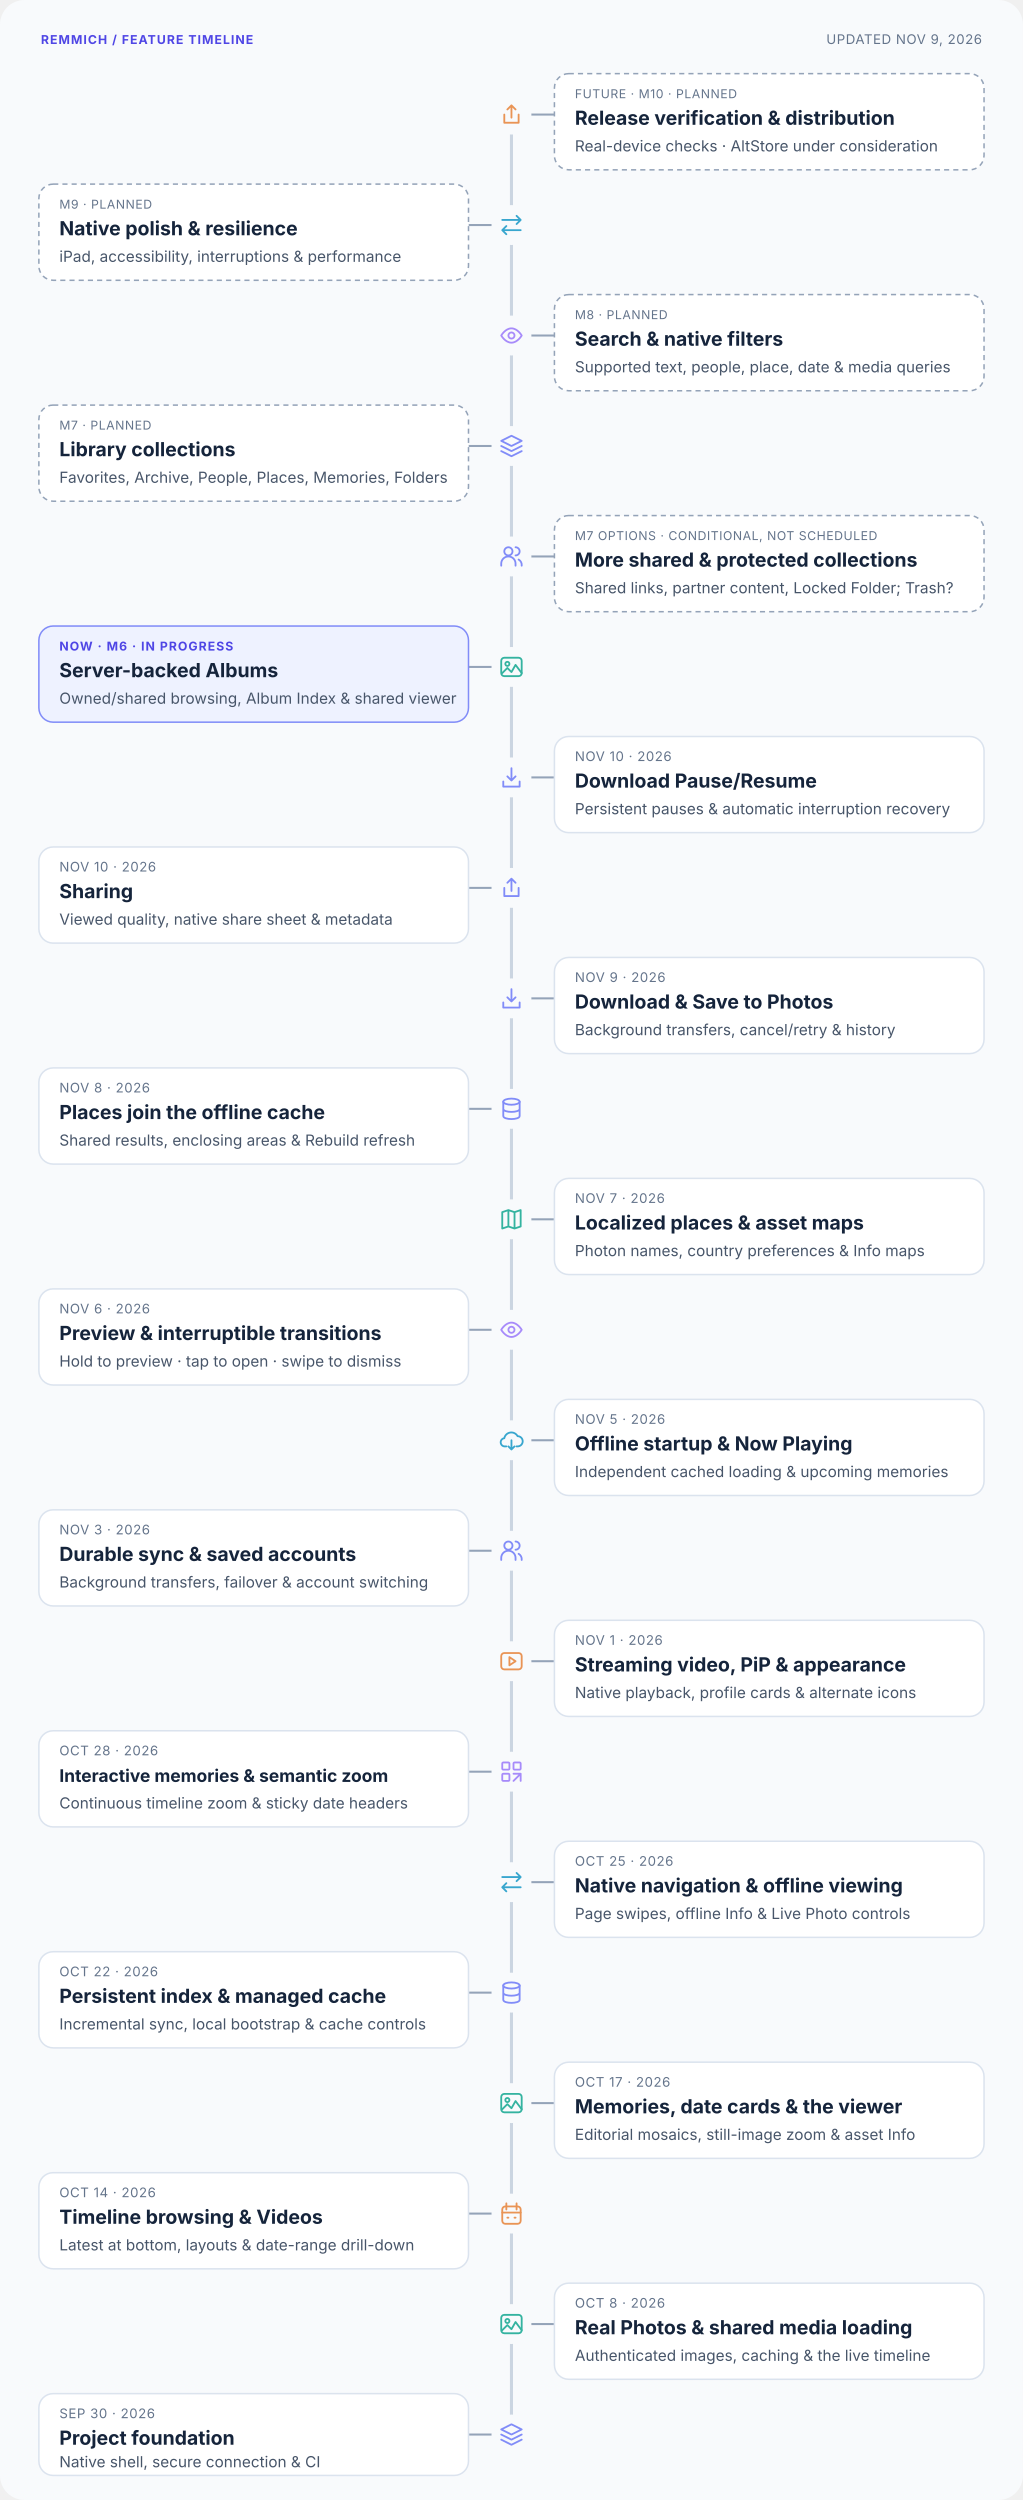
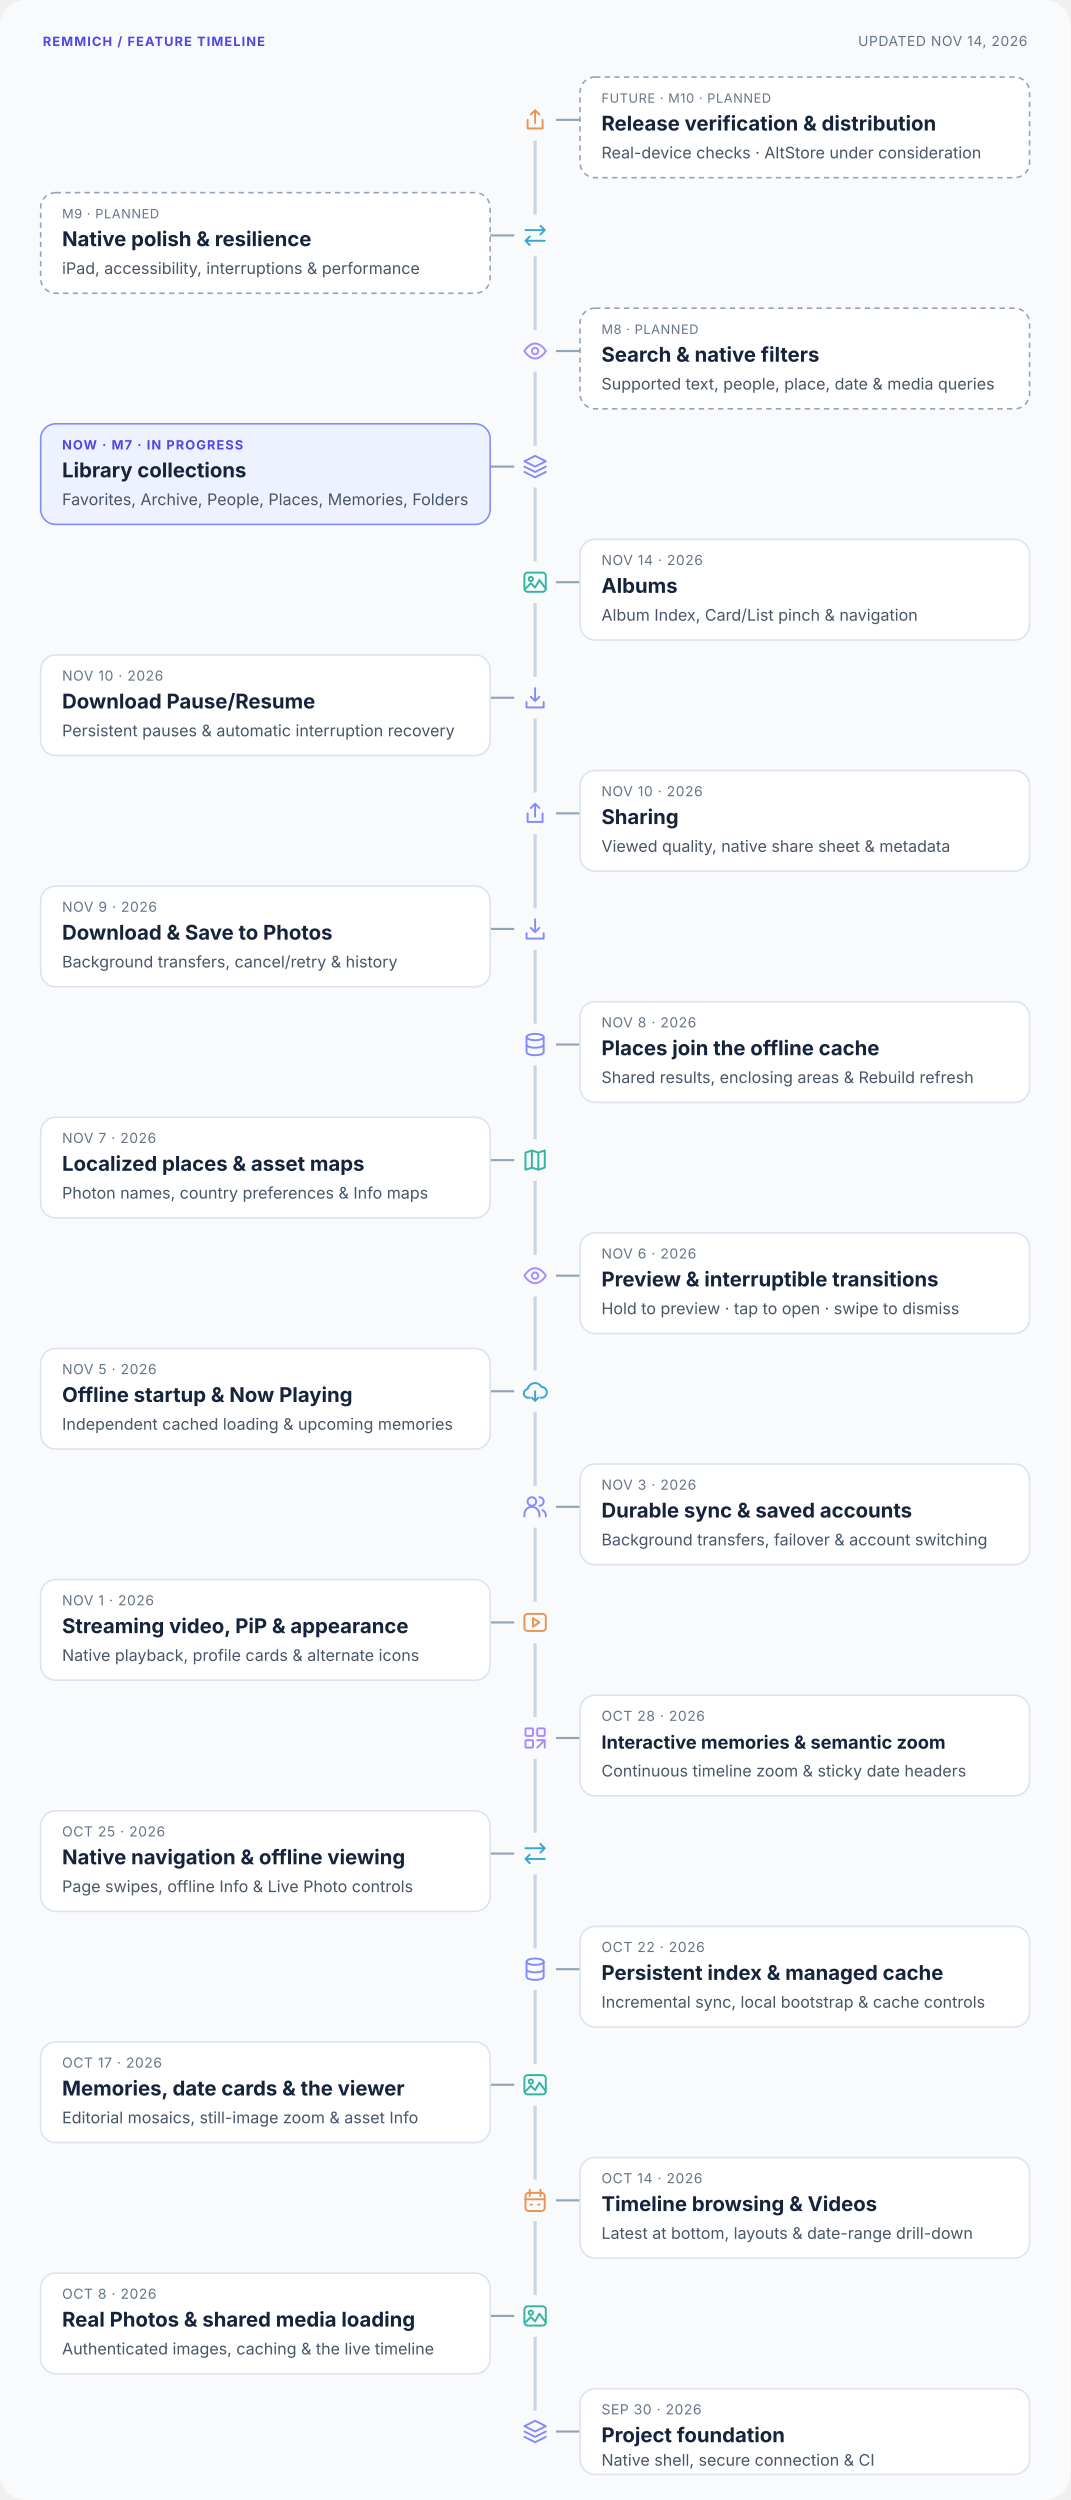
- <svg xmlns="http://www.w3.org/2000/svg" width="1000" height="2444" viewBox="0 0 1000 2444" role="img" aria-labelledby="title desc">
+ <svg xmlns="http://www.w3.org/2000/svg" width="1000" height="2336" viewBox="0 0 1000 2336" role="img" aria-labelledby="title desc">
  <style>
    .bg{fill:#f8fafc}.card{fill:#fff;stroke:#dbe3ee;stroke-width:1.5}.now{fill:#eef2ff;stroke:#818cf8;stroke-width:1.5}
    .spine{fill:none;stroke:#cbd5e1;stroke-width:3}.branch{stroke:#94a3b8;stroke-width:2}.dot{fill:#6366f1;stroke:#f8fafc;stroke-width:5}
    text{font-family:-apple-system,BlinkMacSystemFont,"Segoe UI",sans-serif;fill:#15243b}.date{font-size:13px;fill:#64748b;letter-spacing:.5px}.heading{font-size:19px;font-weight:650}.body{font-size:15px;fill:#475569}.label{font-size:12px;fill:#4f46e5;font-weight:700;letter-spacing:1px}
    @media(prefers-color-scheme:dark){.bg{fill:#0f172a}.card{fill:#172237;stroke:#334155}.now{fill:#23264b;stroke:#818cf8}.spine{stroke:#475569}.branch{stroke:#64748b}.dot{stroke:#0f172a}text{fill:#f1f5f9}.body{fill:#cbd5e1}.date{fill:#94a3b8}.label{fill:#a5b4fc}}
  </style>
  <style>
    .planned{fill:#fff;stroke:#94a3b8;stroke-width:1.5;stroke-dasharray:5 4}.dot{fill:#f8fafc;r:17px}
    .future-heading{font-size:19px;font-weight:650}.future-label{font-size:12px;fill:#64748b;letter-spacing:.5px}
    @media(prefers-color-scheme:dark){.planned{fill:#172237;stroke:#64748b}.dot{fill:#0f172a}.future-label{fill:#94a3b8}}
  </style>
  <defs>
    <g id="export" fill="none" stroke="currentColor" stroke-width="1.8" stroke-linecap="round" stroke-linejoin="round">
      <path d="M12 15V3m-4 4 4-4 4 4M5 12v8h14v-8" />
    </g>
    <g id="download" fill="none" stroke="currentColor" stroke-width="1.8" stroke-linecap="round" stroke-linejoin="round">
      <path d="M12 3v12m-4-4 4 4 4-4M4 16v5h16v-5" />
    </g>
    <g id="cache" fill="none" stroke="currentColor" stroke-width="1.8" stroke-linecap="round" stroke-linejoin="round">
      <ellipse cx="12" cy="5" rx="8" ry="3" />
      <path d="M4 5v14c0 4 16 4 16 0V5M4 12c0 4 16 4 16 0" />
    </g>
    <g id="map" fill="none" stroke="currentColor" stroke-width="1.8" stroke-linecap="round" stroke-linejoin="round">
      <path d="m3 5 6-2 6 2 6-2v16l-6 2-6-2-6 2V5Zm6-2v16m6-14v16" />
    </g>
    <g id="preview" fill="none" stroke="currentColor" stroke-width="1.8" stroke-linecap="round" stroke-linejoin="round">
      <path d="M2 12s4-7 10-7 10 7 10 7-4 7-10 7S2 12 2 12Z" />
      <circle cx="12" cy="12" r="3" />
    </g>
    <g id="offline" fill="none" stroke="currentColor" stroke-width="1.8" stroke-linecap="round" stroke-linejoin="round">
      <path d="M7 18H6a4 4 0 0 1-1-8 7 7 0 0 1 13-2 5 5 0 0 1 0 10h-1M12 12v9m-3-3 3 3 3-3" />
    </g>
    <g id="accounts" fill="none" stroke="currentColor" stroke-width="1.8" stroke-linecap="round" stroke-linejoin="round">
      <circle cx="9" cy="7" r="4" />
      <path d="M2 21v-2a7 7 0 0 1 14 0v2M16 3a4 4 0 0 1 0 8m3 4a6 6 0 0 1 3 6" />
    </g>
    <g id="video" fill="none" stroke="currentColor" stroke-width="1.8" stroke-linecap="round" stroke-linejoin="round">
      <rect x="2" y="4" width="20" height="16" rx="3" />
      <path d="m10 8 6 4-6 4V8Z" />
    </g>
    <g id="zoom" fill="none" stroke="currentColor" stroke-width="1.8" stroke-linecap="round" stroke-linejoin="round">
      <rect x="3" y="3" width="7" height="7" rx="1" />
      <rect x="14" y="3" width="7" height="7" rx="1" />
      <rect x="3" y="14" width="7" height="7" rx="1" />
      <path d="M14 14h7v7m0-7-7 7" />
    </g>
    <g id="navigation" fill="none" stroke="currentColor" stroke-width="1.8" stroke-linecap="round" stroke-linejoin="round">
      <path d="M3 7h18m-4-4 4 4-4 4M21 17H3m4-4-4 4 4 4" />
    </g>
    <g id="photo" fill="none" stroke="currentColor" stroke-width="1.8" stroke-linecap="round" stroke-linejoin="round">
      <rect x="2" y="3" width="20" height="18" rx="3" />
      <circle cx="8" cy="9" r="2" />
      <path d="m3 18 5-5 4 4 4-7 6 8" />
    </g>
    <g id="calendar" fill="none" stroke="currentColor" stroke-width="1.8" stroke-linecap="round" stroke-linejoin="round">
      <rect x="3" y="5" width="18" height="17" rx="3" />
      <path d="M7 2v6m10-6v6M3 11h18m-13 5h1m6 0h1" />
    </g>
    <g id="foundation" fill="none" stroke="currentColor" stroke-width="1.8" stroke-linecap="round" stroke-linejoin="round">
      <path d="m12 2 10 5-10 5L2 7l10-5Zm-10 10 10 5 10-5M2 17l10 5 10-5" />
    </g>
  </defs>
-   <rect class="bg" width="1000" height="2444" rx="24" />
+   <rect class="bg" width="1000" height="2336" rx="24" />
  <text x="40" y="43" class="label">REMMICH / FEATURE TIMELINE</text>
-   <text x="960" y="43" text-anchor="end" class="date">UPDATED NOV 9, 2026</text>
-   <path class="spine" d="M500 112V2380" />
+   <text x="960" y="43" text-anchor="end" class="date">UPDATED NOV 14, 2026</text>
+   <path class="spine" d="M500 112V2272" />
  <path class="branch" d="M500 112H542" />
  <circle class="dot" cx="500" cy="112" r="8" />
  <rect class="planned" x="542" y="72" width="420" height="94" rx="14" />
  <use href="#export" transform="translate(488 100)" style="color:#e99455" />
  <text x="562" y="96" class="future-label">FUTURE · M10 · PLANNED</text>
  <text x="562" y="122" class="future-heading">Release verification &amp; distribution</text>
  <text x="562" y="148" class="body">Real-device checks · AltStore under consideration</text>
  <path class="branch" d="M458 220H500" />
  <circle class="dot" cx="500" cy="220" r="17" />
  <use href="#navigation" transform="translate(488 208)" style="color:#38a6ce" />
  <rect class="planned" x="38" y="180" width="420" height="94" rx="14" />
  <text x="58" y="204" class="future-label">M9 · PLANNED</text>
  <text x="58" y="230" class="future-heading">Native polish &amp; resilience</text>
  <text x="58" y="256" class="body">iPad, accessibility, interruptions &amp; performance</text>
  <path class="branch" d="M500 328H542" />
  <circle class="dot" cx="500" cy="328" r="17" />
  <use href="#preview" transform="translate(488 316)" style="color:#a78bfa" />
  <rect class="planned" x="542" y="288" width="420" height="94" rx="14" />
  <text x="562" y="312" class="future-label">M8 · PLANNED</text>
  <text x="562" y="338" class="future-heading">Search &amp; native filters</text>
  <text x="562" y="364" class="body">Supported text, people, place, date &amp; media queries</text>
  <path class="branch" d="M458 436H500" />
  <circle class="dot" cx="500" cy="436" r="17" />
  <use href="#foundation" transform="translate(488 424)" style="color:#818cf8" />
-   <rect class="planned" x="38" y="396" width="420" height="94" rx="14" />
-   <text x="58" y="420" class="future-label">M7 · PLANNED</text>
+   <rect class="now" x="38" y="396" width="420" height="94" rx="14" />
+   <text x="58" y="420" class="label">NOW · M7 · IN PROGRESS</text>
  <text x="58" y="446" class="future-heading">Library collections</text>
  <text x="58" y="472" class="body">Favorites, Archive, People, Places, Memories, Folders</text>
-   <path class="branch" d="M500 544H542" />
-   <circle class="dot" cx="500" cy="544" r="17" />
-   <use href="#accounts" transform="translate(488 532)" style="color:#818cf8" />
-   <rect class="planned" x="542" y="504" width="420" height="94" rx="14" />
-   <text x="562" y="528" class="future-label">M7 OPTIONS · CONDITIONAL, NOT SCHEDULED</text>
-   <text x="562" y="554" class="future-heading">More shared &amp; protected collections</text>
-   <text x="562" y="580" class="body">Shared links, partner content, Locked Folder; Trash?</text>
-   <path class="branch" d="M458 652H500" />
-   <circle class="dot" cx="500" cy="652" r="17" />
-   <use href="#photo" transform="translate(488 640)" style="color:#34b3a0" />
-   <rect class="now" x="38" y="612" width="420" height="94" rx="14" />
-   <text x="58" y="636" class="label">NOW · M6 · IN PROGRESS</text>
-   <text x="58" y="662" class="future-heading">Server-backed Albums</text>
-   <text x="58" y="688" class="body">Owned/shared browsing, Album Index &amp; shared viewer</text>
-   <path class="branch" d="M500 760H542" />
-   <circle class="dot" cx="500" cy="760" r="17" />
-   <use href="#download" transform="translate(488 748)" style="color:#818cf8" />
-   <rect class="card" x="542" y="720" width="420" height="94" rx="14" />
-   <text x="562" y="744" class="date">NOV 10 · 2026</text>
-   <text x="562" y="770" class="heading">Download Pause/Resume</text>
-   <text x="562" y="796" class="body">Persistent pauses &amp; automatic interruption recovery</text>
-   <path class="branch" d="M458 868H500" />
-   <circle class="dot" cx="500" cy="868" r="17" />
-   <rect class="card" x="38" y="828" width="420" height="94" rx="14" />
-   <use href="#export" transform="translate(488 856)" style="color:#818cf8" />
-   <text x="58" y="852" class="date">NOV 10 · 2026</text>
-   <text x="58" y="878" class="heading">Sharing</text>
-   <text x="58" y="904" class="body">Viewed quality, native share sheet &amp; metadata</text>
-   <path class="branch" d="M500 976H542" />
-   <circle class="dot" cx="500" cy="976" r="17" />
-   <rect class="card" x="542" y="936" width="420" height="94" rx="14" />
-   <use href="#download" transform="translate(488 964)" style="color:#818cf8" />
-   <text x="562" y="960" class="date">NOV 9 · 2026</text>
-   <text x="562" y="986" class="heading">Download &amp; Save to Photos</text>
-   <text x="562" y="1012" class="body">Background transfers, cancel/retry &amp; history</text>
-   <g transform="translate(0 864)">
-     <path class="branch" d="M458 220H500" />
-     <circle class="dot" cx="500" cy="220" r="7" />
-     <rect class="card" x="38" y="180" width="420" height="94" rx="14" />
-     <use href="#cache" transform="translate(488 208)" style="color:#818cf8" />
-     <text x="58" y="204" class="date">NOV 8 · 2026</text>
-     <text x="58" y="230" class="heading">Places join the offline cache</text>
-     <text x="58" y="256" class="body">Shared results, enclosing areas &amp; Rebuild refresh</text>
-     <path class="branch" d="M500 328H542" />
-     <circle class="dot" cx="500" cy="328" r="7" />
-     <rect class="card" x="542" y="288" width="420" height="94" rx="14" />
-     <use href="#map" transform="translate(488 316)" style="color:#34b3a0" />
-     <text x="562" y="312" class="date">NOV 7 · 2026</text>
-     <text x="562" y="338" class="heading">Localized places &amp; asset maps</text>
-     <text x="562" y="364" class="body">Photon names, country preferences &amp; Info maps</text>
-     <path class="branch" d="M458 436H500" />
-     <circle class="dot" cx="500" cy="436" r="7" />
-     <rect class="card" x="38" y="396" width="420" height="94" rx="14" />
-     <use href="#preview" transform="translate(488 424)" style="color:#a78bfa" />
-     <text x="58" y="420" class="date">NOV 6 · 2026</text>
-     <text x="58" y="446" class="heading">Preview &amp; interruptible transitions</text>
-     <text x="58" y="472" class="body">Hold to preview · tap to open · swipe to dismiss</text>
-     <path class="branch" d="M500 544H542" />
-     <circle class="dot" cx="500" cy="544" r="7" />
-     <rect class="card" x="542" y="504" width="420" height="94" rx="14" />
-     <use href="#offline" transform="translate(488 532)" style="color:#38a6ce" />
-     <text x="562" y="528" class="date">NOV 5 · 2026</text>
-     <text x="562" y="554" class="heading">Offline startup &amp; Now Playing</text>
-     <text x="562" y="580" class="body">Independent cached loading &amp; upcoming memories</text>
-     <path class="branch" d="M458 652H500" />
-     <circle class="dot" cx="500" cy="652" r="7" />
-     <rect class="card" x="38" y="612" width="420" height="94" rx="14" />
-     <use href="#accounts" transform="translate(488 640)" style="color:#818cf8" />
-     <text x="58" y="636" class="date">NOV 3 · 2026</text>
-     <text x="58" y="662" class="heading">Durable sync &amp; saved accounts</text>
-     <text x="58" y="688" class="body">Background transfers, failover &amp; account switching</text>
-     <path class="branch" d="M500 760H542" />
-     <circle class="dot" cx="500" cy="760" r="7" />
-     <rect class="card" x="542" y="720" width="420" height="94" rx="14" />
-     <use href="#video" transform="translate(488 748)" style="color:#e99455" />
-     <text x="562" y="744" class="date">NOV 1 · 2026</text>
-     <text x="562" y="770" class="heading">Streaming video, PiP &amp; appearance</text>
-     <text x="562" y="796" class="body">Native playback, profile cards &amp; alternate icons</text>
-     <path class="branch" d="M458 868H500" />
-     <circle class="dot" cx="500" cy="868" r="7" />
-     <rect class="card" x="38" y="828" width="420" height="94" rx="14" />
-     <use href="#zoom" transform="translate(488 856)" style="color:#a78bfa" />
-     <text x="58" y="852" class="date">OCT 28 · 2026</text>
-     <text x="58" y="878" class="heading" font-size="17" style="font-size:17px">Interactive memories &amp; semantic zoom</text>
-     <text x="58" y="904" class="body">Continuous timeline zoom &amp; sticky date headers</text>
-     <path class="branch" d="M500 976H542" />
-     <circle class="dot" cx="500" cy="976" r="7" />
-     <rect class="card" x="542" y="936" width="420" height="94" rx="14" />
-     <use href="#navigation" transform="translate(488 964)" style="color:#38a6ce" />
-     <text x="562" y="960" class="date">OCT 25 · 2026</text>
-     <text x="562" y="986" class="heading">Native navigation &amp; offline viewing</text>
-     <text x="562" y="1012" class="body">Page swipes, offline Info &amp; Live Photo controls</text>
-     <path class="branch" d="M458 1084H500" />
-     <circle class="dot" cx="500" cy="1084" r="7" />
-     <rect class="card" x="38" y="1044" width="420" height="94" rx="14" />
-     <use href="#cache" transform="translate(488 1072)" style="color:#818cf8" />
-     <text x="58" y="1068" class="date">OCT 22 · 2026</text>
-     <text x="58" y="1094" class="heading">Persistent index &amp; managed cache</text>
-     <text x="58" y="1120" class="body">Incremental sync, local bootstrap &amp; cache controls</text>
-     <path class="branch" d="M500 1192H542" />
-     <circle class="dot" cx="500" cy="1192" r="7" />
-     <rect class="card" x="542" y="1152" width="420" height="94" rx="14" />
-     <use href="#photo" transform="translate(488 1180)" style="color:#34b3a0" />
-     <text x="562" y="1176" class="date">OCT 17 · 2026</text>
-     <text x="562" y="1202" class="heading">Memories, date cards &amp; the viewer</text>
-     <text x="562" y="1228" class="body">Editorial mosaics, still-image zoom &amp; asset Info</text>
-     <path class="branch" d="M458 1300H500" />
-     <circle class="dot" cx="500" cy="1300" r="7" />
-     <rect class="card" x="38" y="1260" width="420" height="94" rx="14" />
-     <use href="#calendar" transform="translate(488 1288)" style="color:#e99455" />
-     <text x="58" y="1284" class="date">OCT 14 · 2026</text>
-     <text x="58" y="1310" class="heading">Timeline browsing &amp; Videos</text>
-     <text x="58" y="1336" class="body">Latest at bottom, layouts &amp; date-range drill-down</text>
-     <path class="branch" d="M500 1408H542" />
-     <circle class="dot" cx="500" cy="1408" r="7" />
-     <rect class="card" x="542" y="1368" width="420" height="94" rx="14" />
-     <use href="#photo" transform="translate(488 1396)" style="color:#34b3a0" />
-     <text x="562" y="1392" class="date">OCT 8 · 2026</text>
-     <text x="562" y="1418" class="heading">Real Photos &amp; shared media loading</text>
-     <text x="562" y="1444" class="body">Authenticated images, caching &amp; the live timeline</text>
-     <path class="branch" d="M458 1516H500" />
-     <circle class="dot" cx="500" cy="1516" r="7" />
-     <rect class="card" x="38" y="1476" width="420" height="80" rx="14" />
-     <use href="#foundation" transform="translate(488 1504)" style="color:#818cf8" />
-     <text x="58" y="1500" class="date">SEP 30 · 2026</text>
-     <text x="58" y="1526" class="heading">Project foundation</text>
-     <text x="58" y="1548" class="body">Native shell, secure connection &amp; CI</text>
+   <g transform="translate(0 -108)">
+     <path class="branch" d="M500 652H542" />
+     <circle class="dot" cx="500" cy="652" r="17" />
+     <use href="#photo" transform="translate(488 640)" style="color:#34b3a0" />
+     <rect class="card" x="542" y="612" width="420" height="94" rx="14" />
+     <text x="562" y="636" class="date">NOV 14 · 2026</text>
+     <text x="562" y="662" class="heading">Albums</text>
+     <text x="562" y="688" class="body">Album Index, Card/List pinch &amp; navigation</text>
+     <path class="branch" d="M458 760H500" />
+     <circle class="dot" cx="500" cy="760" r="17" />
+     <use href="#download" transform="translate(488 748)" style="color:#818cf8" />
+     <rect class="card" x="38" y="720" width="420" height="94" rx="14" />
+     <text x="58" y="744" class="date">NOV 10 · 2026</text>
+     <text x="58" y="770" class="heading">Download Pause/Resume</text>
+     <text x="58" y="796" class="body">Persistent pauses &amp; automatic interruption recovery</text>
+     <path class="branch" d="M500 868H542" />
+     <circle class="dot" cx="500" cy="868" r="17" />
+     <rect class="card" x="542" y="828" width="420" height="94" rx="14" />
+     <use href="#export" transform="translate(488 856)" style="color:#818cf8" />
+     <text x="562" y="852" class="date">NOV 10 · 2026</text>
+     <text x="562" y="878" class="heading">Sharing</text>
+     <text x="562" y="904" class="body">Viewed quality, native share sheet &amp; metadata</text>
+     <path class="branch" d="M458 976H500" />
+     <circle class="dot" cx="500" cy="976" r="17" />
+     <rect class="card" x="38" y="936" width="420" height="94" rx="14" />
+     <use href="#download" transform="translate(488 964)" style="color:#818cf8" />
+     <text x="58" y="960" class="date">NOV 9 · 2026</text>
+     <text x="58" y="986" class="heading">Download &amp; Save to Photos</text>
+     <text x="58" y="1012" class="body">Background transfers, cancel/retry &amp; history</text>
+     <g transform="translate(0 864)">
+       <path class="branch" d="M500 220H542" />
+       <circle class="dot" cx="500" cy="220" r="7" />
+       <rect class="card" x="542" y="180" width="420" height="94" rx="14" />
+       <use href="#cache" transform="translate(488 208)" style="color:#818cf8" />
+       <text x="562" y="204" class="date">NOV 8 · 2026</text>
+       <text x="562" y="230" class="heading">Places join the offline cache</text>
+       <text x="562" y="256" class="body">Shared results, enclosing areas &amp; Rebuild refresh</text>
+       <path class="branch" d="M458 328H500" />
+       <circle class="dot" cx="500" cy="328" r="7" />
+       <rect class="card" x="38" y="288" width="420" height="94" rx="14" />
+       <use href="#map" transform="translate(488 316)" style="color:#34b3a0" />
+       <text x="58" y="312" class="date">NOV 7 · 2026</text>
+       <text x="58" y="338" class="heading">Localized places &amp; asset maps</text>
+       <text x="58" y="364" class="body">Photon names, country preferences &amp; Info maps</text>
+       <path class="branch" d="M500 436H542" />
+       <circle class="dot" cx="500" cy="436" r="7" />
+       <rect class="card" x="542" y="396" width="420" height="94" rx="14" />
+       <use href="#preview" transform="translate(488 424)" style="color:#a78bfa" />
+       <text x="562" y="420" class="date">NOV 6 · 2026</text>
+       <text x="562" y="446" class="heading">Preview &amp; interruptible transitions</text>
+       <text x="562" y="472" class="body">Hold to preview · tap to open · swipe to dismiss</text>
+       <path class="branch" d="M458 544H500" />
+       <circle class="dot" cx="500" cy="544" r="7" />
+       <rect class="card" x="38" y="504" width="420" height="94" rx="14" />
+       <use href="#offline" transform="translate(488 532)" style="color:#38a6ce" />
+       <text x="58" y="528" class="date">NOV 5 · 2026</text>
+       <text x="58" y="554" class="heading">Offline startup &amp; Now Playing</text>
+       <text x="58" y="580" class="body">Independent cached loading &amp; upcoming memories</text>
+       <path class="branch" d="M500 652H542" />
+       <circle class="dot" cx="500" cy="652" r="7" />
+       <rect class="card" x="542" y="612" width="420" height="94" rx="14" />
+       <use href="#accounts" transform="translate(488 640)" style="color:#818cf8" />
+       <text x="562" y="636" class="date">NOV 3 · 2026</text>
+       <text x="562" y="662" class="heading">Durable sync &amp; saved accounts</text>
+       <text x="562" y="688" class="body">Background transfers, failover &amp; account switching</text>
+       <path class="branch" d="M458 760H500" />
+       <circle class="dot" cx="500" cy="760" r="7" />
+       <rect class="card" x="38" y="720" width="420" height="94" rx="14" />
+       <use href="#video" transform="translate(488 748)" style="color:#e99455" />
+       <text x="58" y="744" class="date">NOV 1 · 2026</text>
+       <text x="58" y="770" class="heading">Streaming video, PiP &amp; appearance</text>
+       <text x="58" y="796" class="body">Native playback, profile cards &amp; alternate icons</text>
+       <path class="branch" d="M500 868H542" />
+       <circle class="dot" cx="500" cy="868" r="7" />
+       <rect class="card" x="542" y="828" width="420" height="94" rx="14" />
+       <use href="#zoom" transform="translate(488 856)" style="color:#a78bfa" />
+       <text x="562" y="852" class="date">OCT 28 · 2026</text>
+       <text x="562" y="878" class="heading" font-size="17" style="font-size:17px">Interactive memories &amp; semantic zoom</text>
+       <text x="562" y="904" class="body">Continuous timeline zoom &amp; sticky date headers</text>
+       <path class="branch" d="M458 976H500" />
+       <circle class="dot" cx="500" cy="976" r="7" />
+       <rect class="card" x="38" y="936" width="420" height="94" rx="14" />
+       <use href="#navigation" transform="translate(488 964)" style="color:#38a6ce" />
+       <text x="58" y="960" class="date">OCT 25 · 2026</text>
+       <text x="58" y="986" class="heading">Native navigation &amp; offline viewing</text>
+       <text x="58" y="1012" class="body">Page swipes, offline Info &amp; Live Photo controls</text>
+       <path class="branch" d="M500 1084H542" />
+       <circle class="dot" cx="500" cy="1084" r="7" />
+       <rect class="card" x="542" y="1044" width="420" height="94" rx="14" />
+       <use href="#cache" transform="translate(488 1072)" style="color:#818cf8" />
+       <text x="562" y="1068" class="date">OCT 22 · 2026</text>
+       <text x="562" y="1094" class="heading">Persistent index &amp; managed cache</text>
+       <text x="562" y="1120" class="body">Incremental sync, local bootstrap &amp; cache controls</text>
+       <path class="branch" d="M458 1192H500" />
+       <circle class="dot" cx="500" cy="1192" r="7" />
+       <rect class="card" x="38" y="1152" width="420" height="94" rx="14" />
+       <use href="#photo" transform="translate(488 1180)" style="color:#34b3a0" />
+       <text x="58" y="1176" class="date">OCT 17 · 2026</text>
+       <text x="58" y="1202" class="heading">Memories, date cards &amp; the viewer</text>
+       <text x="58" y="1228" class="body">Editorial mosaics, still-image zoom &amp; asset Info</text>
+       <path class="branch" d="M500 1300H542" />
+       <circle class="dot" cx="500" cy="1300" r="7" />
+       <rect class="card" x="542" y="1260" width="420" height="94" rx="14" />
+       <use href="#calendar" transform="translate(488 1288)" style="color:#e99455" />
+       <text x="562" y="1284" class="date">OCT 14 · 2026</text>
+       <text x="562" y="1310" class="heading">Timeline browsing &amp; Videos</text>
+       <text x="562" y="1336" class="body">Latest at bottom, layouts &amp; date-range drill-down</text>
+       <path class="branch" d="M458 1408H500" />
+       <circle class="dot" cx="500" cy="1408" r="7" />
+       <rect class="card" x="38" y="1368" width="420" height="94" rx="14" />
+       <use href="#photo" transform="translate(488 1396)" style="color:#34b3a0" />
+       <text x="58" y="1392" class="date">OCT 8 · 2026</text>
+       <text x="58" y="1418" class="heading">Real Photos &amp; shared media loading</text>
+       <text x="58" y="1444" class="body">Authenticated images, caching &amp; the live timeline</text>
+       <path class="branch" d="M500 1516H542" />
+       <circle class="dot" cx="500" cy="1516" r="7" />
+       <rect class="card" x="542" y="1476" width="420" height="80" rx="14" />
+       <use href="#foundation" transform="translate(488 1504)" style="color:#818cf8" />
+       <text x="562" y="1500" class="date">SEP 30 · 2026</text>
+       <text x="562" y="1526" class="heading">Project foundation</text>
+       <text x="562" y="1548" class="body">Native shell, secure connection &amp; CI</text>
+     </g>
  </g>
</svg>
